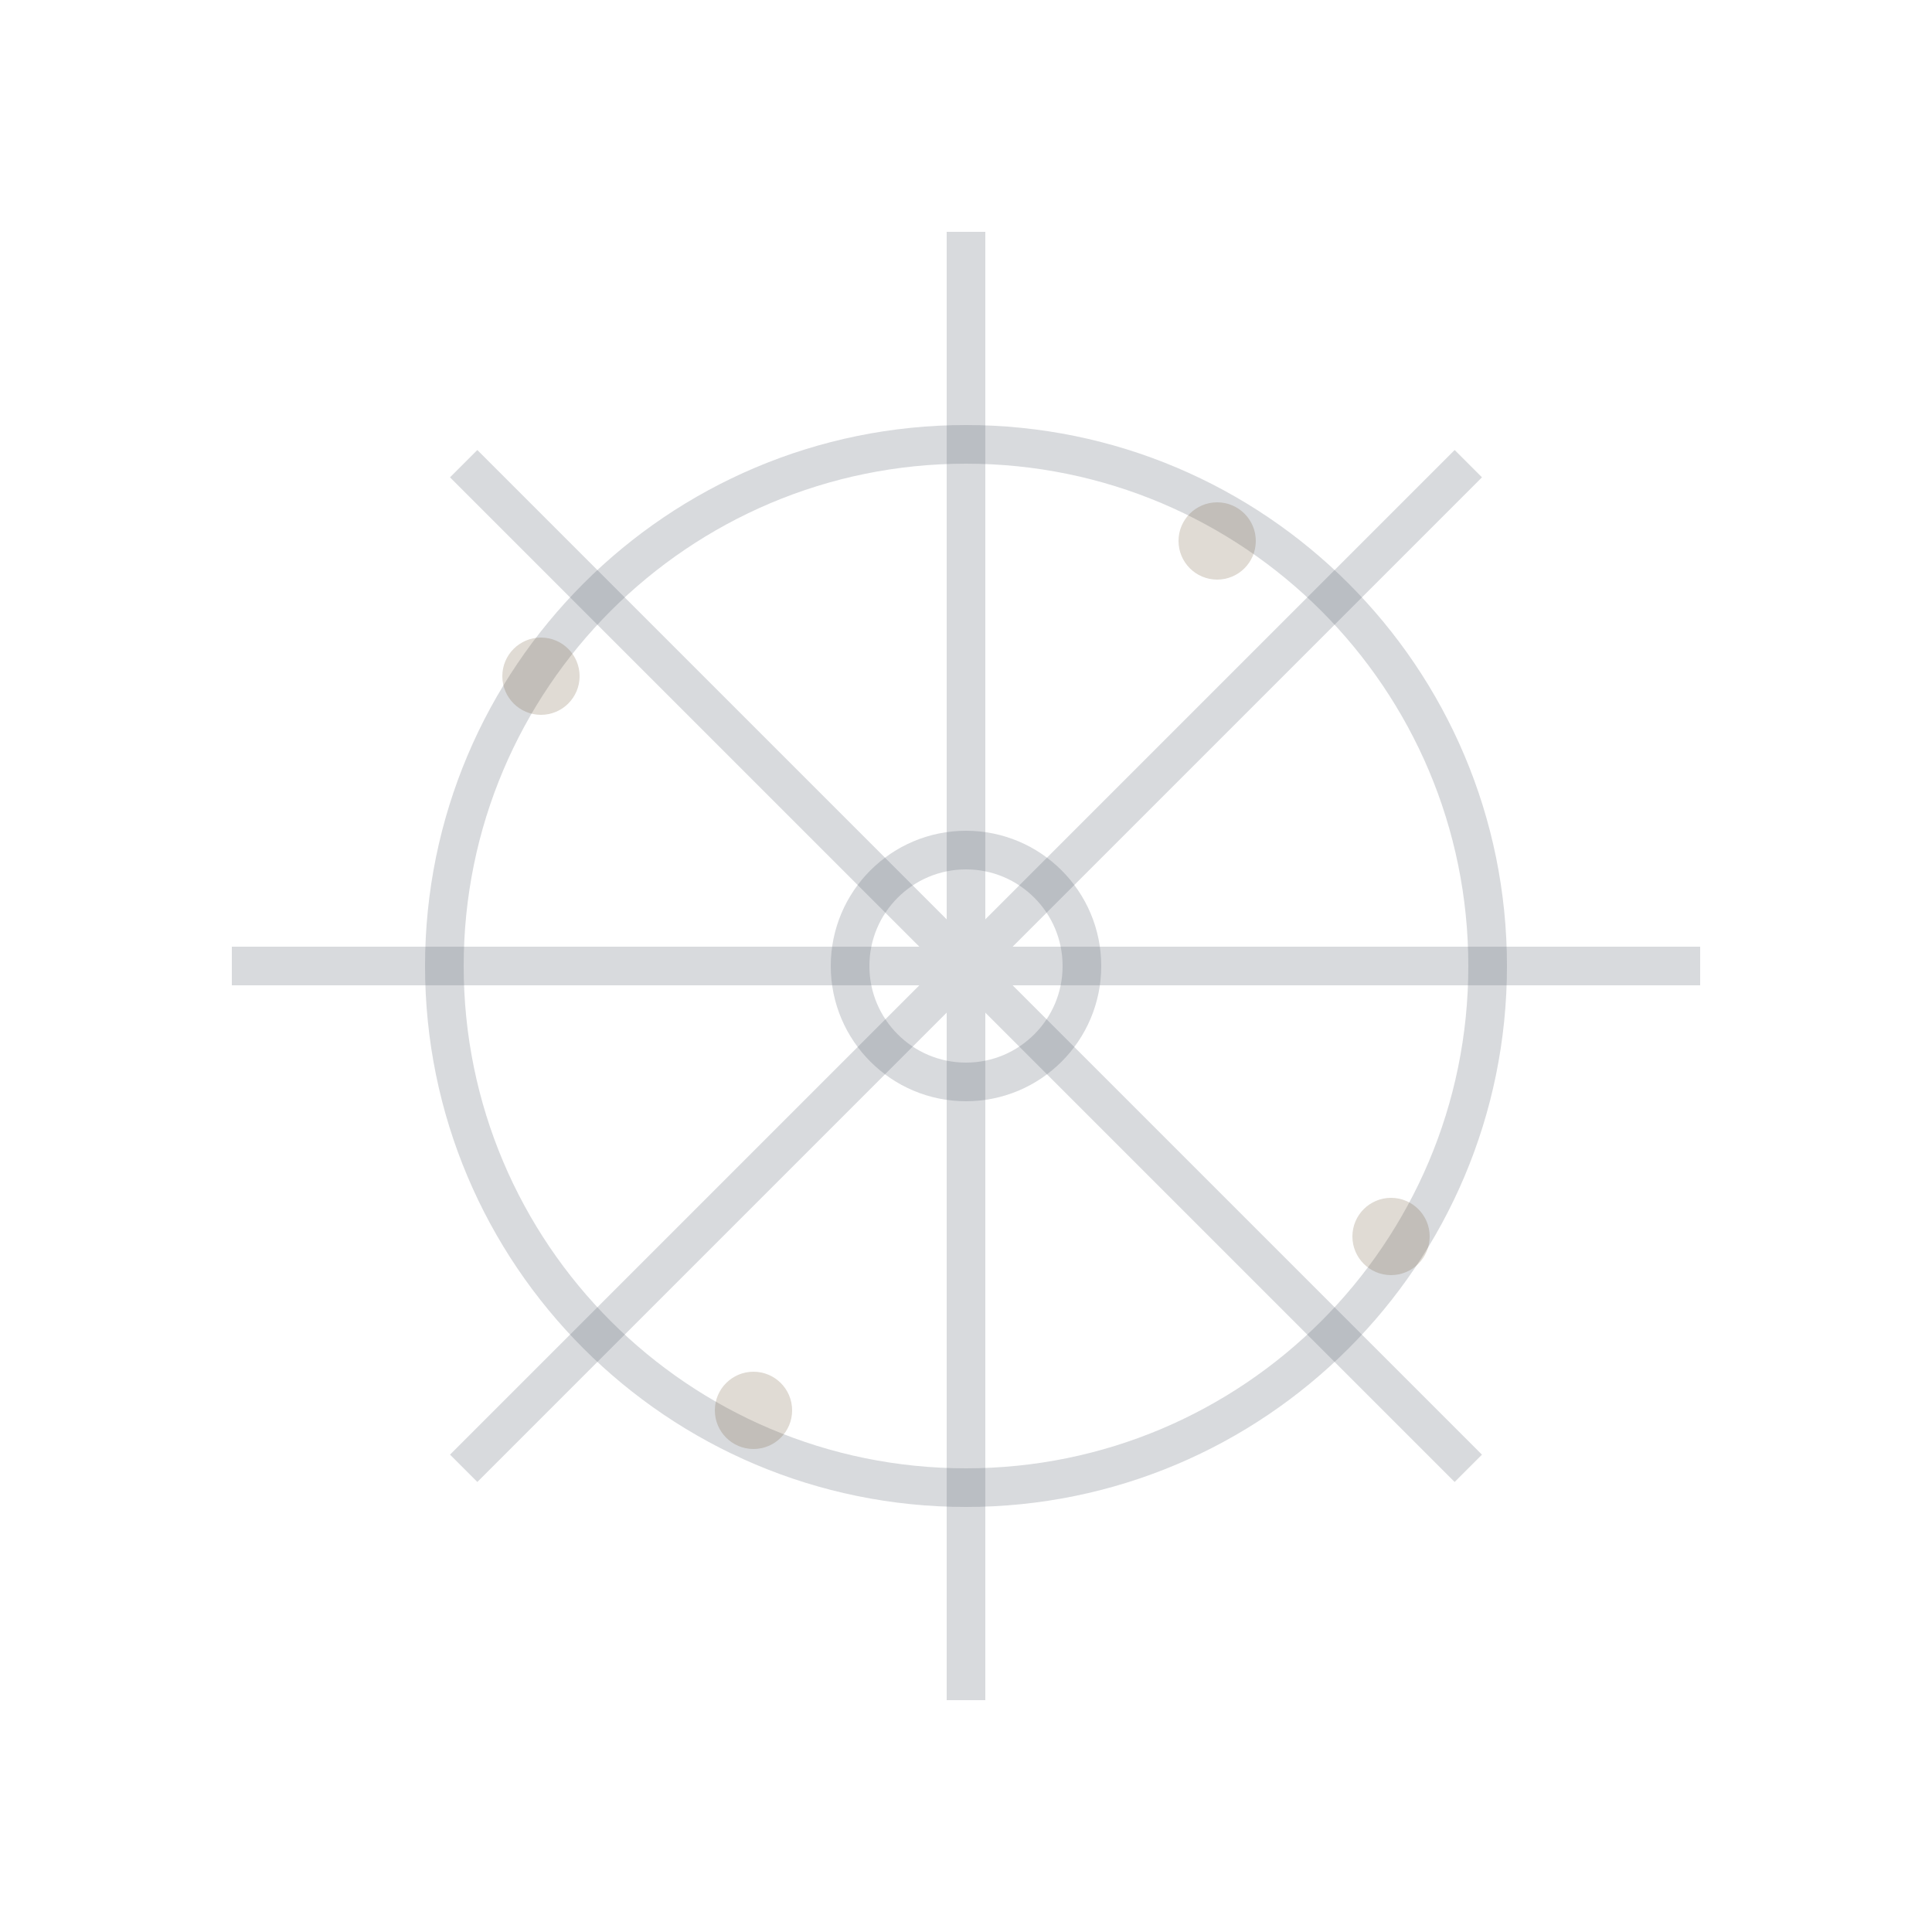
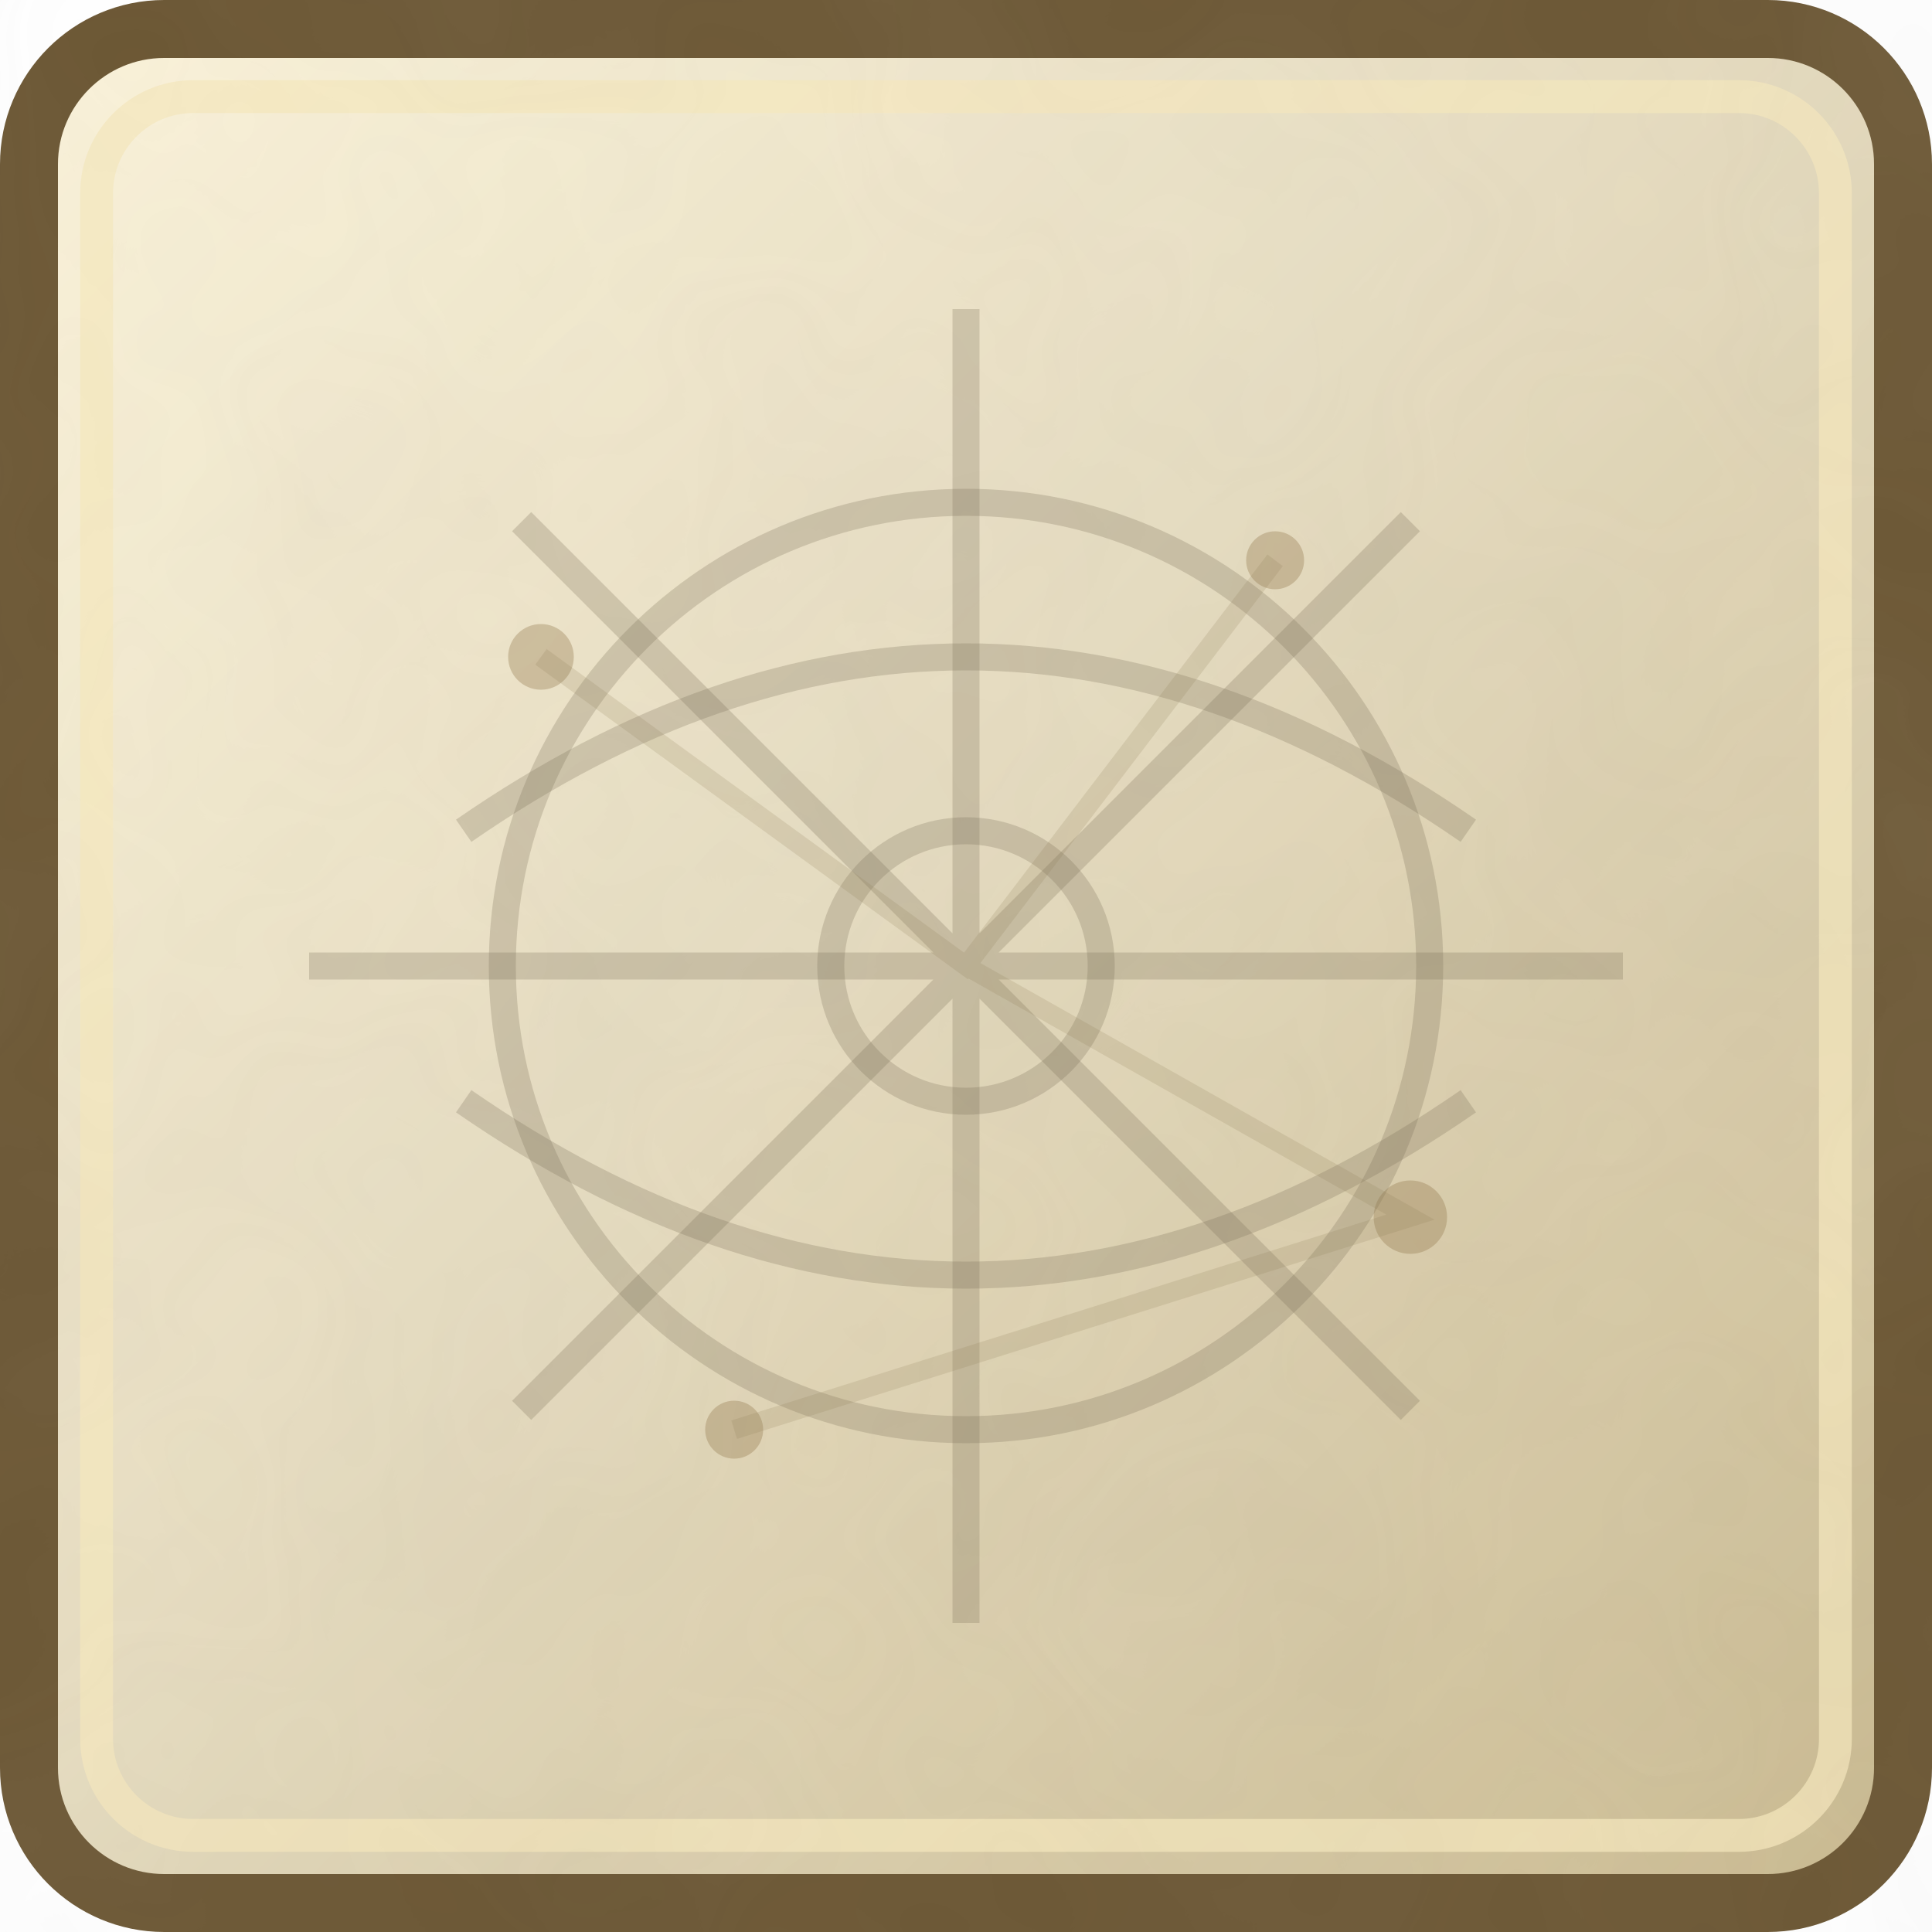
<svg xmlns="http://www.w3.org/2000/svg" viewBox="0 0 100 100">
-   <g fill="none" stroke="#5e6571" stroke-opacity=".24" stroke-width="2">
-     <circle cx="50" cy="50" r="27" />
-     <circle cx="50" cy="50" r="6" />
-     <path d="M50 12V88M12 50H88M24 24L76 76M76 24L24 76" />
+   <defs>
+     <linearGradient id="p" x1="0" y1="0" x2="1" y2="1">
+       <stop stop-color="#fbf3da" />
+       <stop offset=".45" stop-color="#e6dcc0" />
+       <stop offset="1" stop-color="#c9b98f" />
+     </linearGradient>
+     <filter id="paper">
+       <feTurbulence type="fractalNoise" baseFrequency=".055" numOctaves="3" seed="9" />
+       <feColorMatrix type="saturate" values="0" />
+       <feComponentTransfer>
+         <feFuncA type="table" tableValues="0 .13" />
+       </feComponentTransfer>
+     </filter>
+   </defs>
+   <rect x="1.5" y="1.5" width="97" height="97" rx="7" fill="url(#p)" stroke="#6c5734" stroke-width="3" />
+   <rect x="5" y="5" width="90" height="90" rx="5" fill="none" stroke="#f5e8bd" stroke-opacity=".72" stroke-width="1.7" />
+   <rect x="5" y="5" width="90" height="90" rx="5" filter="url(#paper)" opacity=".62" />
+   <g fill="none" stroke="#7a6c55" stroke-opacity=".26" stroke-width="1.4">
+     <circle cx="50" cy="50" r="24" />
+     <circle cx="50" cy="50" r="7" />
+     <path d="M50 16v68M16 50h68M27 27l46 46M73 27L27 73" />
+     <path d="M24 43Q50 25 76 43M24 57Q50 75 76 57" />
  </g>
-   <g fill="#745f3c" fill-opacity=".22">
-     <circle cx="28" cy="35" r="2" />
-     <circle cx="63" cy="28" r="2" />
-     <circle cx="72" cy="64" r="2" />
-     <circle cx="39" cy="73" r="2" />
+   <g fill="#90774a" fill-opacity=".34">
+     <circle cx="28" cy="34" r="1.7" />
+     <circle cx="66" cy="29" r="1.5" />
+     <circle cx="73" cy="63" r="1.9" />
+     <circle cx="38" cy="74" r="1.5" />
  </g>
+   <path d="M28 34L50 50L66 29M50 50L73 63L38 74" fill="none" stroke="#8e7a56" stroke-opacity=".18" stroke-width="1" />
</svg>
